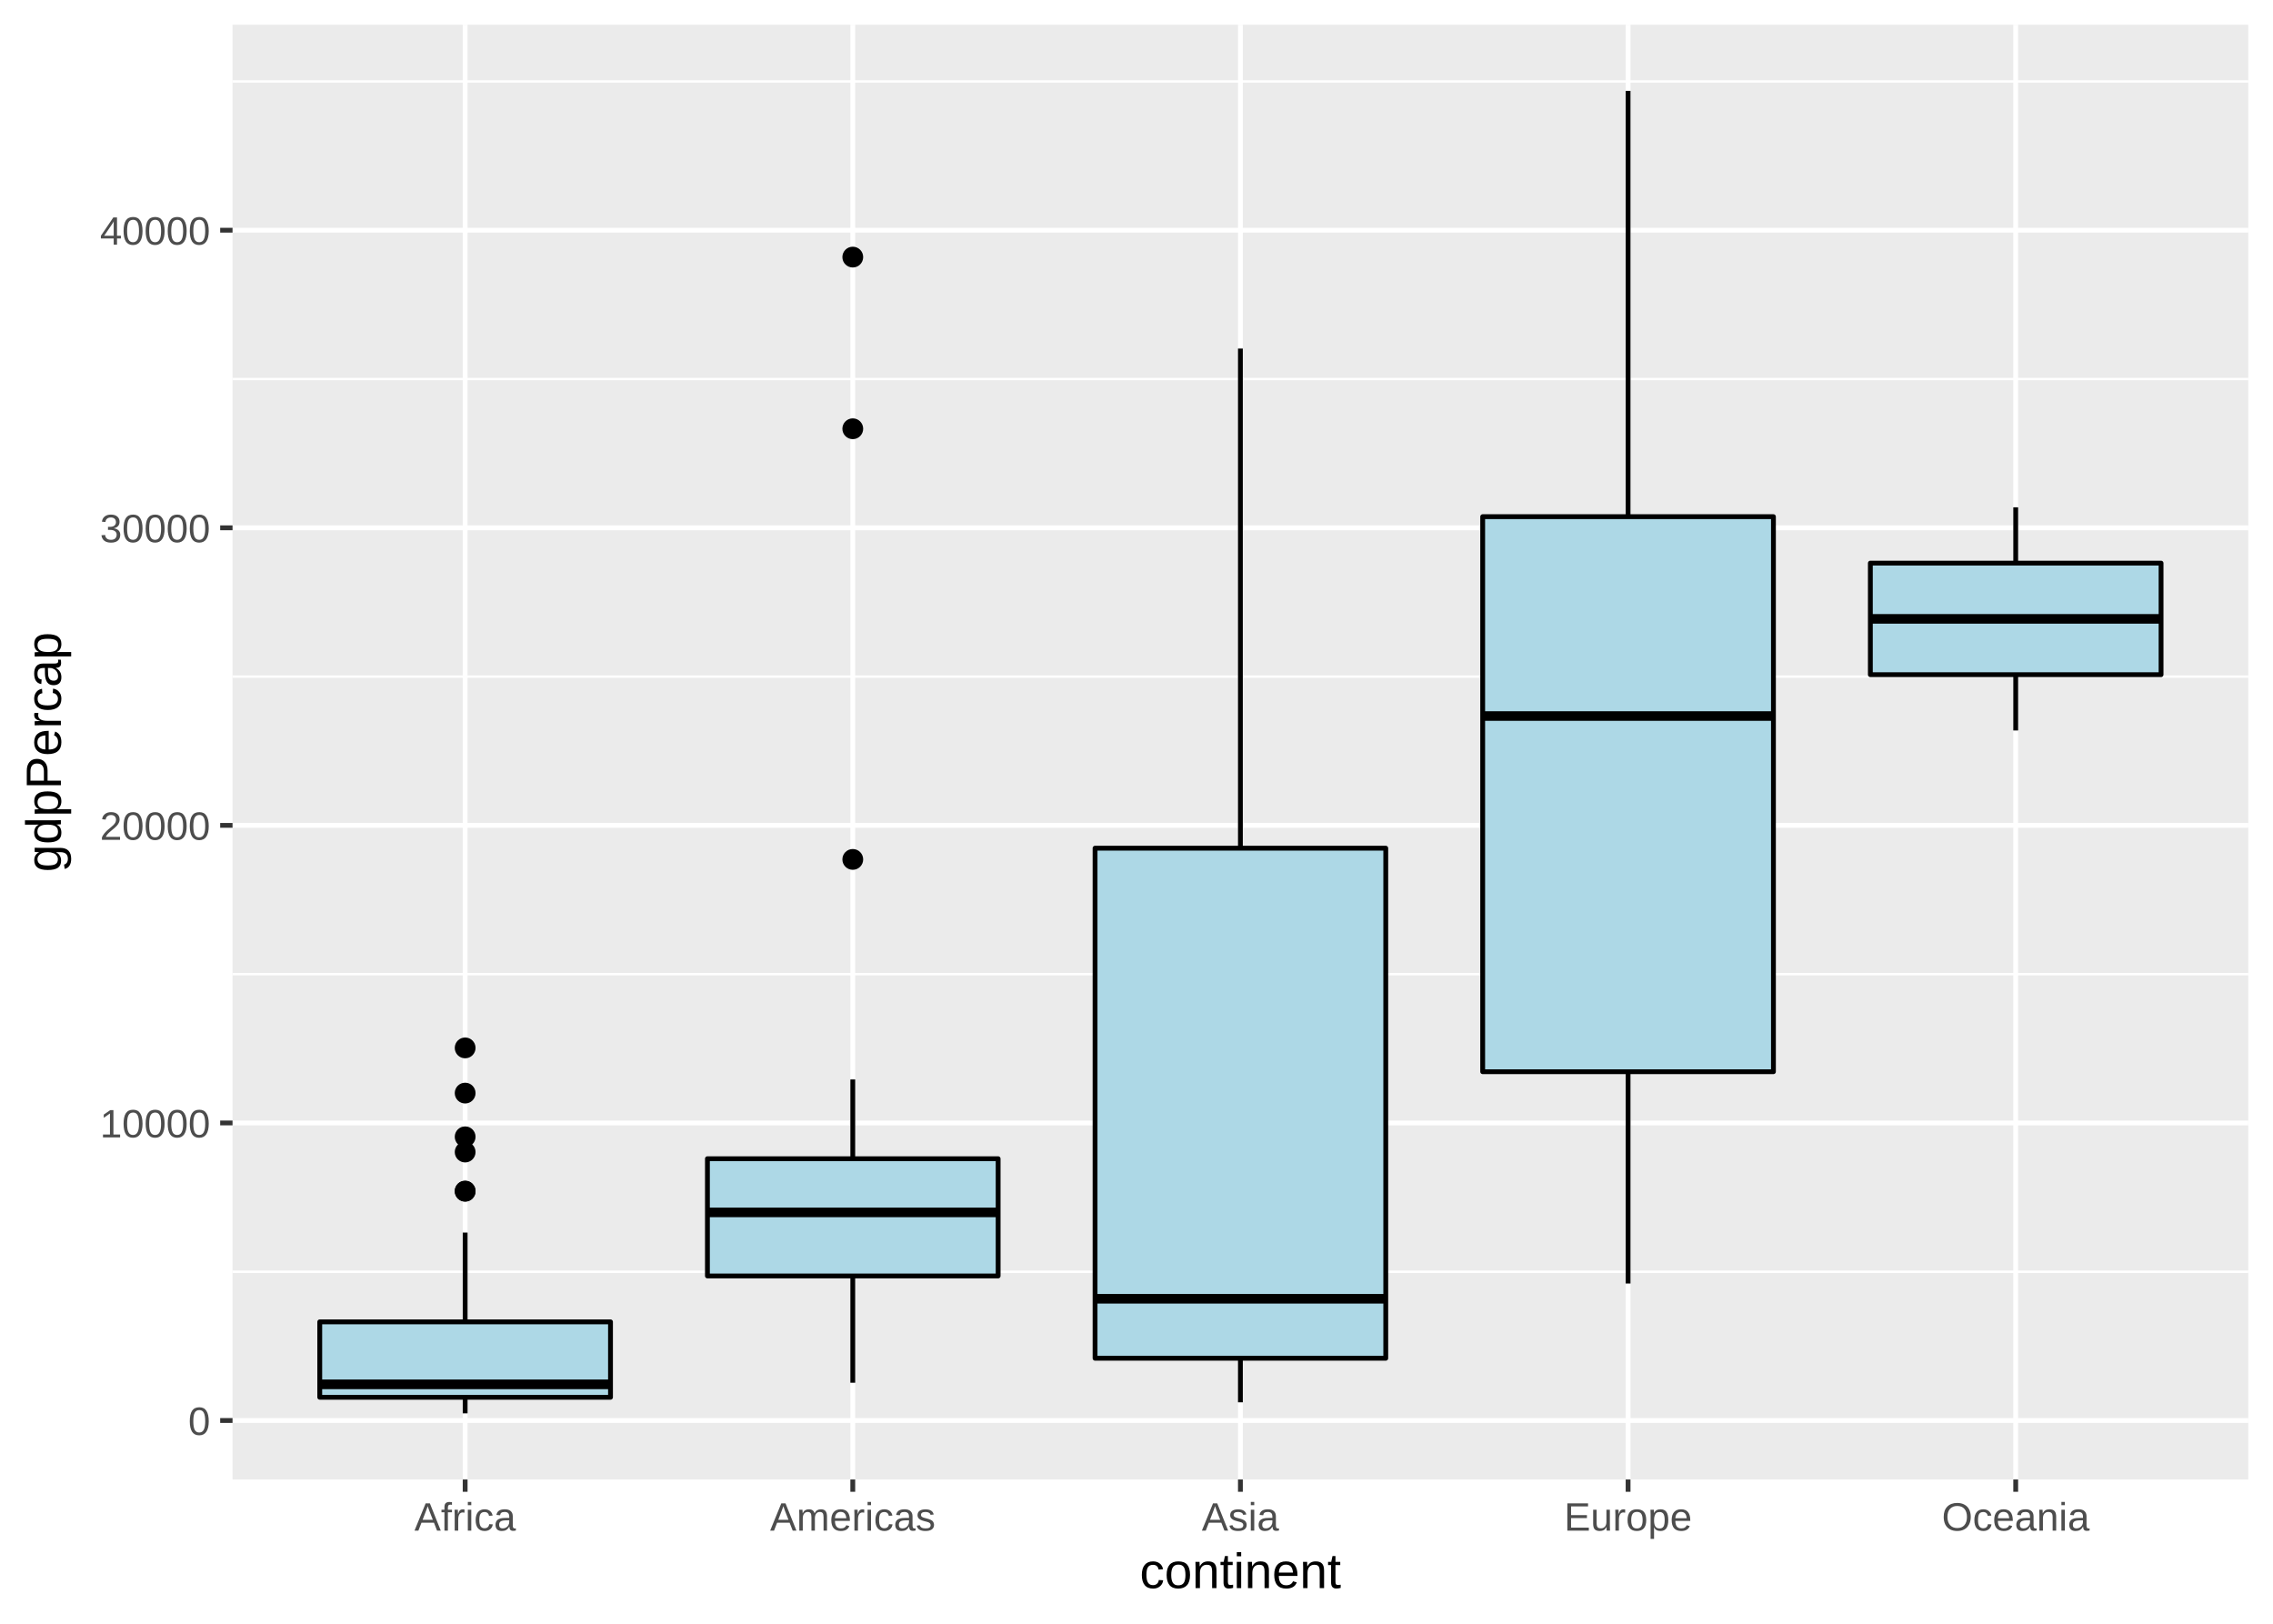
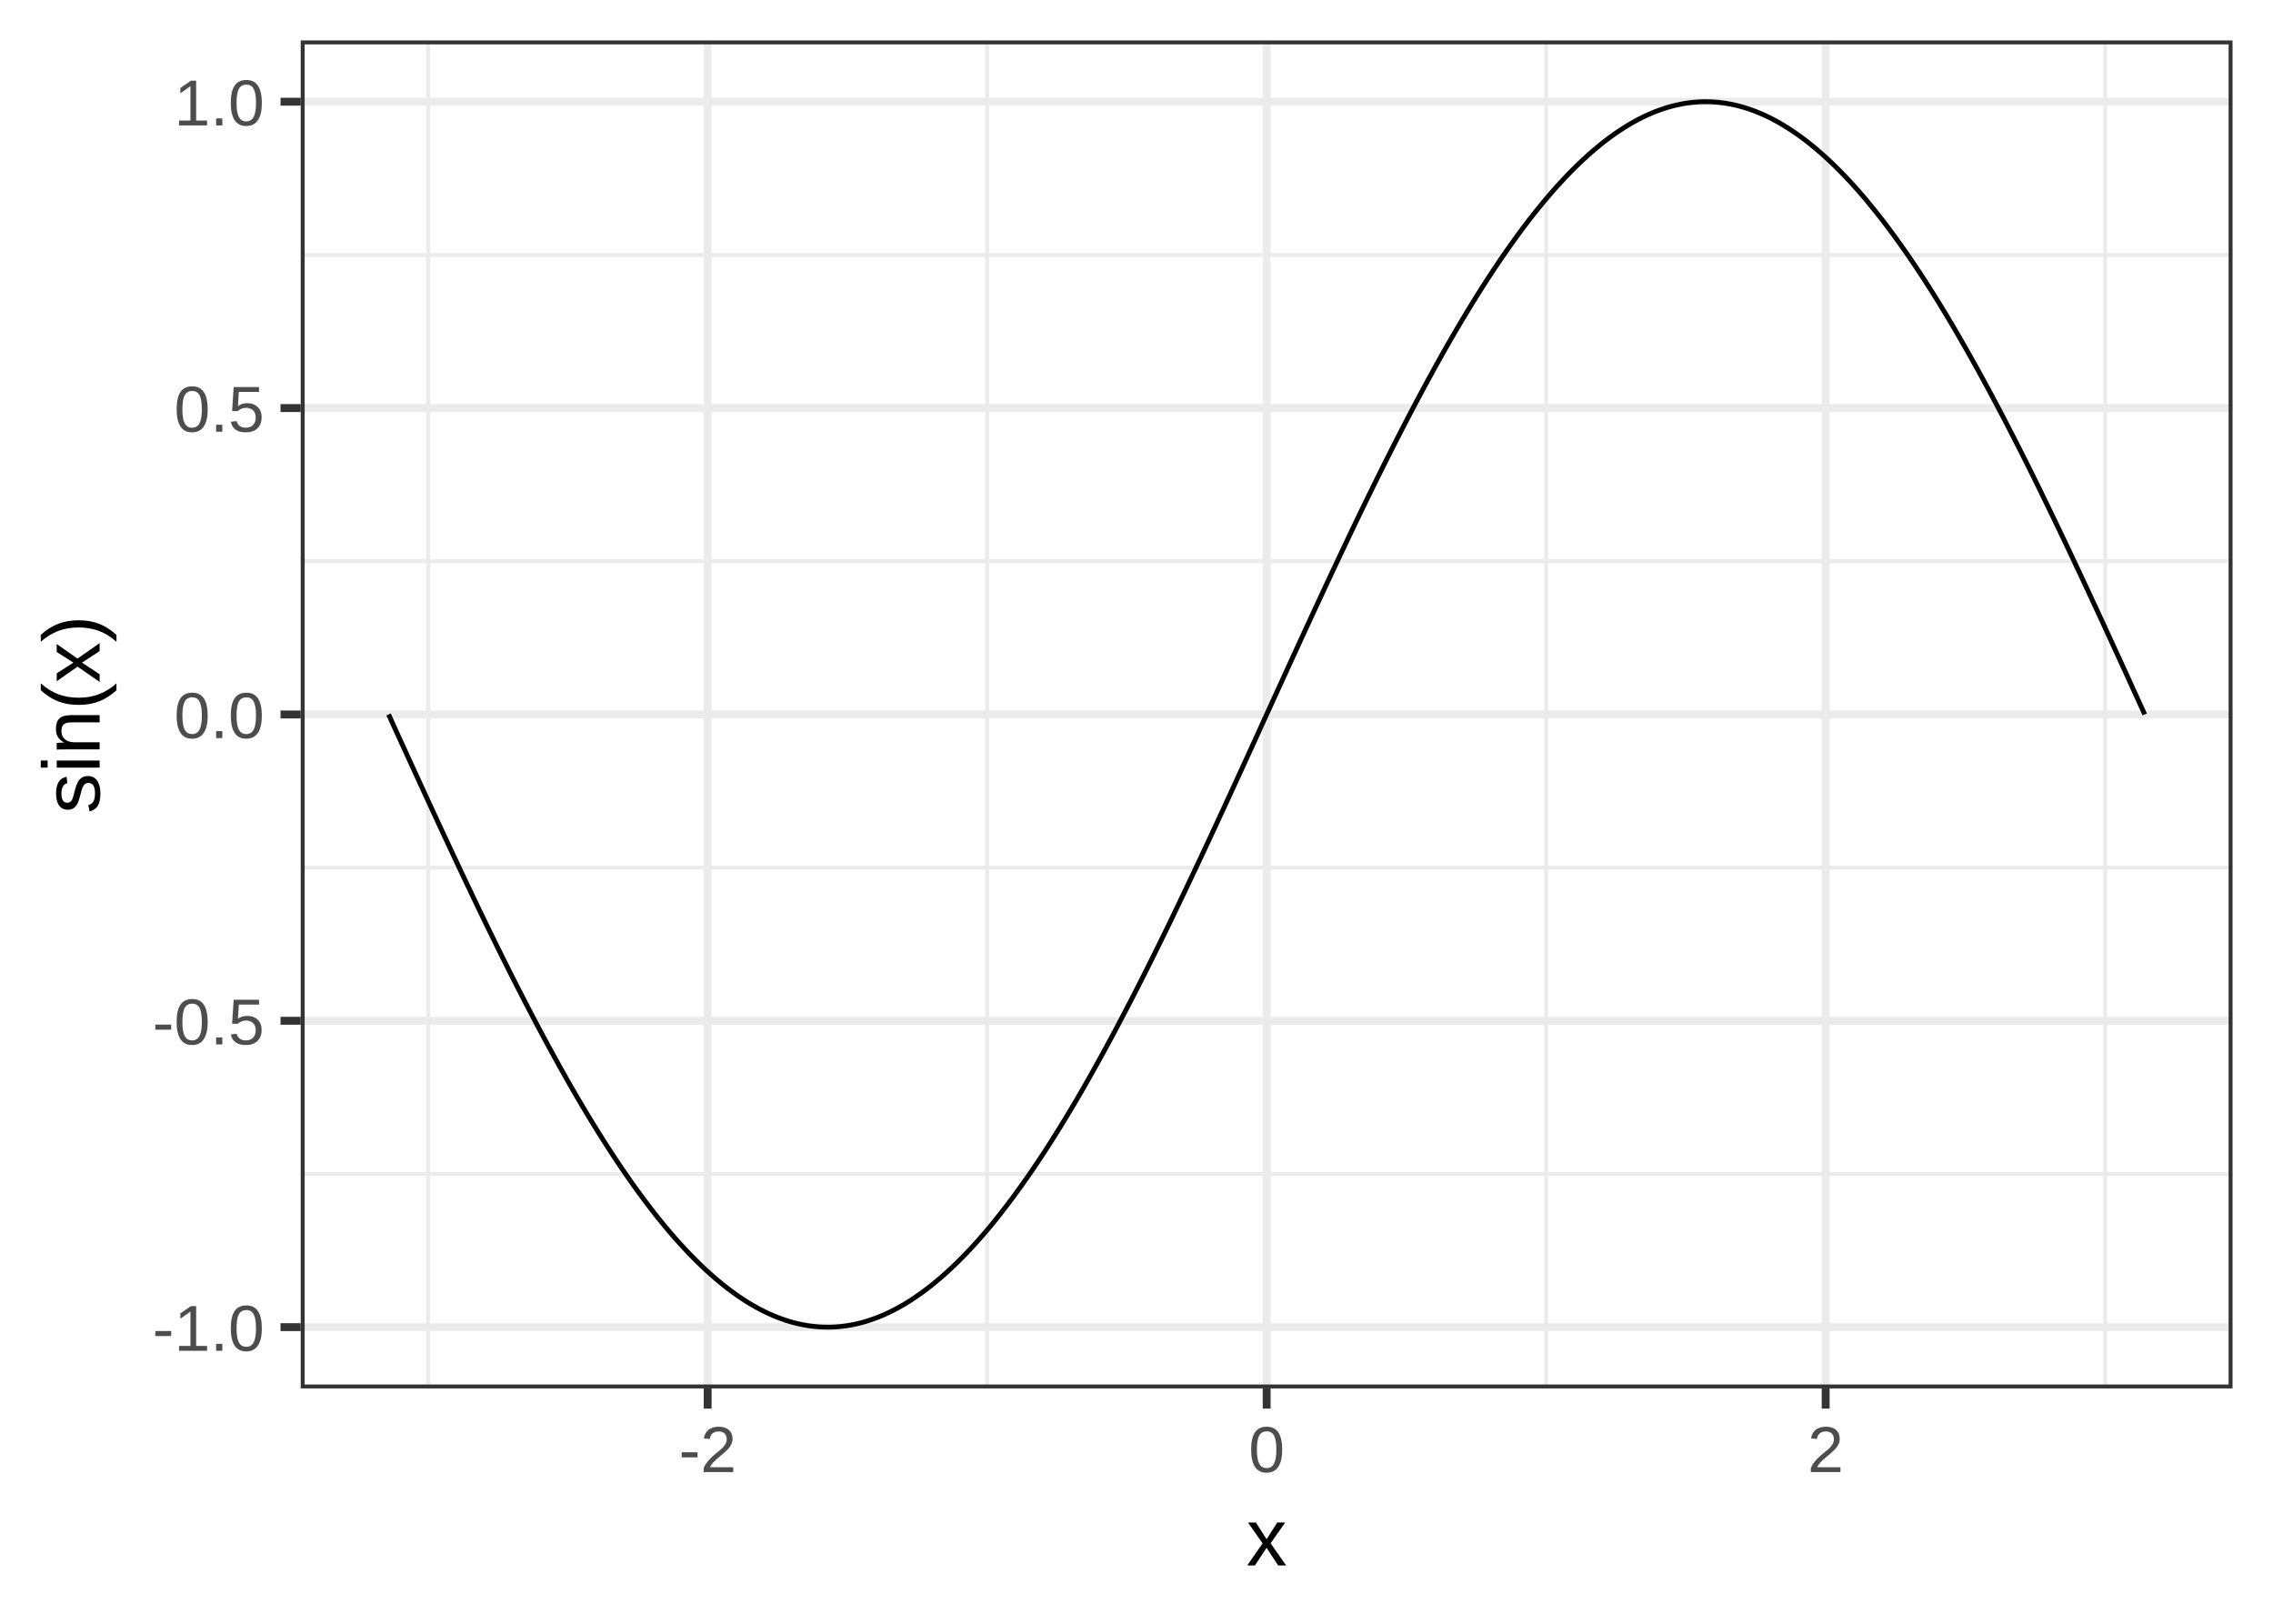
<svg xmlns="http://www.w3.org/2000/svg" class="svglite" width="504.00pt" height="360.00pt" viewBox="0 0 504.00 360.00">
  <defs>
    <style type="text/css">
    .svglite line, .svglite polyline, .svglite polygon, .svglite path, .svglite rect, .svglite circle {
      fill: none;
      stroke: #000000;
      stroke-linecap: round;
      stroke-linejoin: round;
      stroke-miterlimit: 10.00;
    }
  </style>
  </defs>
  <rect width="100%" height="100%" style="stroke: none; fill: #FFFFFF;" />
  <defs>
    <clipPath id="cpMC4wMHw1MDQuMDB8MC4wMHwzNjAuMDA=">
      <rect x="0.00" y="0.00" width="504.00" height="360.00" />
    </clipPath>
  </defs>
  <g clip-path="url(#cpMC4wMHw1MDQuMDB8MC4wMHwzNjAuMDA=)">
-     <rect x="0.00" y="0.00" width="504.00" height="360.00" style="stroke-width: 1.07; stroke: #FFFFFF; fill: #FFFFFF;" />
+     <rect x="0" y="0.00" width="504.00" height="360.00" style="stroke-width: 1.75; stroke: #FFFFFF; fill: #FFFFFF;" />
  </g>
  <defs>
-     <clipPath id="cpNTEuNTZ8NDk4LjUyfDUuNDh8MzI4LjAx">
-       <rect x="51.56" y="5.48" width="446.96" height="322.53" />
+     <clipPath id="cpNjYuNjh8NDk1LjAzfDguOTd8MzA3Ljgy">
+       <rect x="66.68" y="8.97" width="428.35" height="298.86" />
    </clipPath>
  </defs>
-   <g clip-path="url(#cpNTEuNTZ8NDk4LjUyfDUuNDh8MzI4LjAx)">
-     <rect x="51.56" y="5.48" width="446.96" height="322.53" style="stroke-width: 1.07; stroke: none; fill: #EBEBEB;" />
-     <polyline points="51.56,281.96 498.52,281.96 " style="stroke-width: 0.53; stroke: #FFFFFF; stroke-linecap: butt;" />
-     <polyline points="51.56,215.98 498.52,215.98 " style="stroke-width: 0.53; stroke: #FFFFFF; stroke-linecap: butt;" />
-     <polyline points="51.56,150.01 498.52,150.01 " style="stroke-width: 0.53; stroke: #FFFFFF; stroke-linecap: butt;" />
-     <polyline points="51.56,84.03 498.52,84.03 " style="stroke-width: 0.53; stroke: #FFFFFF; stroke-linecap: butt;" />
-     <polyline points="51.56,18.06 498.52,18.06 " style="stroke-width: 0.53; stroke: #FFFFFF; stroke-linecap: butt;" />
-     <polyline points="51.56,314.94 498.52,314.94 " style="stroke-width: 1.07; stroke: #FFFFFF; stroke-linecap: butt;" />
-     <polyline points="51.56,248.97 498.52,248.97 " style="stroke-width: 1.07; stroke: #FFFFFF; stroke-linecap: butt;" />
-     <polyline points="51.56,182.99 498.52,182.99 " style="stroke-width: 1.07; stroke: #FFFFFF; stroke-linecap: butt;" />
-     <polyline points="51.56,117.02 498.52,117.02 " style="stroke-width: 1.07; stroke: #FFFFFF; stroke-linecap: butt;" />
-     <polyline points="51.56,51.04 498.52,51.04 " style="stroke-width: 1.07; stroke: #FFFFFF; stroke-linecap: butt;" />
-     <polyline points="103.14,328.01 103.14,5.48 " style="stroke-width: 1.07; stroke: #FFFFFF; stroke-linecap: butt;" />
-     <polyline points="189.09,328.01 189.09,5.48 " style="stroke-width: 1.07; stroke: #FFFFFF; stroke-linecap: butt;" />
-     <polyline points="275.04,328.01 275.04,5.48 " style="stroke-width: 1.07; stroke: #FFFFFF; stroke-linecap: butt;" />
-     <polyline points="361.00,328.01 361.00,5.48 " style="stroke-width: 1.07; stroke: #FFFFFF; stroke-linecap: butt;" />
-     <polyline points="446.95,328.01 446.95,5.48 " style="stroke-width: 1.07; stroke: #FFFFFF; stroke-linecap: butt;" />
-     <circle cx="103.14" cy="242.35" r="1.95" style="stroke-width: 0.71; fill: #000000;" />
-     <circle cx="103.14" cy="264.12" r="1.95" style="stroke-width: 0.71; fill: #000000;" />
-     <circle cx="103.14" cy="232.33" r="1.95" style="stroke-width: 0.71; fill: #000000;" />
-     <circle cx="103.14" cy="252.04" r="1.95" style="stroke-width: 0.71; fill: #000000;" />
-     <circle cx="103.14" cy="255.42" r="1.95" style="stroke-width: 0.71; fill: #000000;" />
-     <circle cx="103.14" cy="264.07" r="1.95" style="stroke-width: 0.71; fill: #000000;" />
-     <line x1="103.14" y1="293.07" x2="103.14" y2="273.27" style="stroke-width: 1.07; stroke-linecap: butt;" />
-     <line x1="103.14" y1="309.79" x2="103.14" y2="313.35" style="stroke-width: 1.07; stroke-linecap: butt;" />
-     <polygon points="70.90,293.07 70.90,309.79 135.37,309.79 135.37,293.07 70.90,293.07 " style="stroke-width: 1.07; fill: #ADD8E6;" />
-     <line x1="70.90" y1="306.92" x2="135.37" y2="306.92" style="stroke-width: 2.13; stroke-linecap: butt;" />
-     <circle cx="189.09" cy="95.06" r="1.95" style="stroke-width: 0.71; fill: #000000;" />
-     <circle cx="189.09" cy="190.54" r="1.95" style="stroke-width: 0.71; fill: #000000;" />
-     <circle cx="189.09" cy="57.00" r="1.95" style="stroke-width: 0.71; fill: #000000;" />
-     <line x1="189.09" y1="256.90" x2="189.09" y2="239.33" style="stroke-width: 1.07; stroke-linecap: butt;" />
-     <line x1="189.09" y1="282.89" x2="189.09" y2="306.56" style="stroke-width: 1.07; stroke-linecap: butt;" />
-     <polygon points="156.86,256.90 156.86,282.89 221.32,282.89 221.32,256.90 156.86,256.90 " style="stroke-width: 1.07; fill: #ADD8E6;" />
-     <line x1="156.86" y1="268.80" x2="221.32" y2="268.80" style="stroke-width: 2.13; stroke-linecap: butt;" />
-     <line x1="275.04" y1="188.05" x2="275.04" y2="77.28" style="stroke-width: 1.07; stroke-linecap: butt;" />
-     <line x1="275.04" y1="301.14" x2="275.04" y2="310.91" style="stroke-width: 1.07; stroke-linecap: butt;" />
-     <polygon points="242.81,188.05 242.81,301.14 307.27,301.14 307.27,188.05 242.81,188.05 " style="stroke-width: 1.07; fill: #ADD8E6;" />
-     <line x1="242.81" y1="287.95" x2="307.27" y2="287.95" style="stroke-width: 2.13; stroke-linecap: butt;" />
-     <line x1="361.00" y1="114.55" x2="361.00" y2="20.14" style="stroke-width: 1.07; stroke-linecap: butt;" />
-     <line x1="361.00" y1="237.61" x2="361.00" y2="284.57" style="stroke-width: 1.07; stroke-linecap: butt;" />
-     <polygon points="328.76,114.55 328.76,237.61 393.23,237.61 393.23,114.55 328.76,114.55 " style="stroke-width: 1.07; fill: #ADD8E6;" />
-     <line x1="328.76" y1="158.75" x2="393.23" y2="158.75" style="stroke-width: 2.13; stroke-linecap: butt;" />
-     <line x1="446.95" y1="124.85" x2="446.95" y2="112.48" style="stroke-width: 1.07; stroke-linecap: butt;" />
-     <line x1="446.95" y1="149.58" x2="446.95" y2="161.95" style="stroke-width: 1.07; stroke-linecap: butt;" />
-     <polygon points="414.72,124.85 414.72,149.58 479.18,149.58 479.18,124.85 414.72,124.85 " style="stroke-width: 1.07; fill: #ADD8E6;" />
-     <line x1="414.72" y1="137.21" x2="479.18" y2="137.21" style="stroke-width: 2.13; stroke-linecap: butt;" />
+   <g clip-path="url(#cpNjYuNjh8NDk1LjAzfDguOTd8MzA3Ljgy)">
+     <rect x="66.68" y="8.97" width="428.35" height="298.86" style="stroke-width: 1.75; stroke: none; fill: #FFFFFF;" />
+     <polyline points="66.68,260.28 495.03,260.28 " style="stroke-width: 0.87; stroke: #EBEBEB; stroke-linecap: butt;" />
+     <polyline points="66.68,192.36 495.03,192.36 " style="stroke-width: 0.87; stroke: #EBEBEB; stroke-linecap: butt;" />
+     <polyline points="66.68,124.43 495.03,124.43 " style="stroke-width: 0.87; stroke: #EBEBEB; stroke-linecap: butt;" />
+     <polyline points="66.68,56.51 495.03,56.51 " style="stroke-width: 0.87; stroke: #EBEBEB; stroke-linecap: butt;" />
+     <polyline points="94.93,307.82 94.93,8.97 " style="stroke-width: 0.87; stroke: #EBEBEB; stroke-linecap: butt;" />
+     <polyline points="218.88,307.82 218.88,8.97 " style="stroke-width: 0.87; stroke: #EBEBEB; stroke-linecap: butt;" />
+     <polyline points="342.84,307.82 342.84,8.97 " style="stroke-width: 0.87; stroke: #EBEBEB; stroke-linecap: butt;" />
+     <polyline points="466.79,307.82 466.79,8.97 " style="stroke-width: 0.87; stroke: #EBEBEB; stroke-linecap: butt;" />
+     <polyline points="66.68,294.24 495.03,294.24 " style="stroke-width: 1.75; stroke: #EBEBEB; stroke-linecap: butt;" />
+     <polyline points="66.68,226.32 495.03,226.32 " style="stroke-width: 1.75; stroke: #EBEBEB; stroke-linecap: butt;" />
+     <polyline points="66.68,158.40 495.03,158.40 " style="stroke-width: 1.75; stroke: #EBEBEB; stroke-linecap: butt;" />
+     <polyline points="66.68,90.47 495.03,90.47 " style="stroke-width: 1.75; stroke: #EBEBEB; stroke-linecap: butt;" />
+     <polyline points="66.68,22.55 495.03,22.55 " style="stroke-width: 1.75; stroke: #EBEBEB; stroke-linecap: butt;" />
+     <polyline points="156.91,307.82 156.91,8.97 " style="stroke-width: 1.75; stroke: #EBEBEB; stroke-linecap: butt;" />
+     <polyline points="280.86,307.82 280.86,8.97 " style="stroke-width: 1.75; stroke: #EBEBEB; stroke-linecap: butt;" />
+     <polyline points="404.81,307.82 404.81,8.97 " style="stroke-width: 1.75; stroke: #EBEBEB; stroke-linecap: butt;" />
+     <polyline points="86.16,158.40 86.55,159.25 86.93,160.10 87.32,160.96 87.71,161.81 88.10,162.67 88.49,163.52 88.88,164.37 89.27,165.23 89.66,166.08 90.05,166.93 90.44,167.79 90.83,168.64 91.22,169.49 91.61,170.34 92.00,171.19 92.39,172.04 92.78,172.89 93.17,173.74 93.56,174.59 93.95,175.44 94.34,176.29 94.73,177.13 95.12,177.98 95.51,178.82 95.90,179.67 96.29,180.51 96.68,181.35 97.07,182.20 97.46,183.04 97.85,183.88 98.24,184.71 98.63,185.55 99.02,186.39 99.41,187.22 99.80,188.06 100.19,188.89 100.58,189.72 100.97,190.55 101.36,191.38 101.75,192.21 102.14,193.04 102.53,193.86 102.92,194.69 103.31,195.51 103.70,196.33 104.09,197.15 104.48,197.97 104.87,198.79 105.26,199.60 105.65,200.41 106.03,201.23 106.42,202.04 106.81,202.84 107.20,203.65 107.59,204.46 107.98,205.26 108.37,206.06 108.76,206.86 109.15,207.66 109.54,208.45 109.93,209.24 110.32,210.04 110.71,210.82 111.10,211.61 111.49,212.40 111.88,213.18 112.27,213.96 112.66,214.74 113.05,215.52 113.44,216.29 113.83,217.06 114.22,217.83 114.61,218.60 115.00,219.36 115.39,220.12 115.78,220.88 116.17,221.64 116.56,222.40 116.95,223.15 117.34,223.90 117.73,224.65 118.12,225.39 118.51,226.13 118.90,226.87 119.29,227.61 119.68,228.34 120.07,229.07 120.46,229.80 120.85,230.53 121.24,231.25 121.63,231.97 122.02,232.69 122.41,233.40 122.80,234.11 123.19,234.82 123.58,235.52 123.97,236.23 124.36,236.92 124.75,237.62 125.14,238.31 125.52,239.00 125.91,239.69 126.30,240.37 126.69,241.05 127.08,241.73 127.47,242.40 127.86,243.07 128.25,243.74 128.64,244.40 129.03,245.06 129.42,245.71 129.81,246.37 130.20,247.02 130.59,247.66 130.98,248.31 131.37,248.94 131.76,249.58 132.15,250.21 132.54,250.84 132.93,251.46 133.32,252.08 133.71,252.70 134.10,253.31 134.49,253.92 134.88,254.53 135.27,255.13 135.66,255.73 136.05,256.32 136.44,256.91 136.83,257.50 137.22,258.08 137.61,258.66 138.00,259.23 138.39,259.80 138.78,260.37 139.17,260.93 139.56,261.49 139.95,262.05 140.34,262.60 140.73,263.14 141.12,263.68 141.51,264.22 141.90,264.76 142.29,265.28 142.68,265.81 143.07,266.33 143.46,266.85 143.85,267.36 144.24,267.87 144.62,268.37 145.01,268.87 145.40,269.37 145.79,269.86 146.18,270.34 146.57,270.82 146.96,271.30 147.35,271.77 147.74,272.24 148.13,272.71 148.52,273.17 148.91,273.62 149.30,274.07 149.69,274.52 150.08,274.96 150.47,275.39 150.86,275.83 151.25,276.25 151.64,276.68 152.03,277.09 152.42,277.51 152.81,277.92 153.20,278.32 153.59,278.72 153.98,279.11 154.37,279.50 154.76,279.89 155.15,280.27 155.54,280.64 155.93,281.01 156.32,281.38 156.71,281.74 157.10,282.09 157.49,282.44 157.88,282.79 158.27,283.13 158.66,283.47 159.05,283.80 159.44,284.12 159.83,284.44 160.22,284.76 160.61,285.07 161.00,285.38 161.39,285.68 161.78,285.97 162.17,286.27 162.56,286.55 162.95,286.83 163.34,287.11 163.73,287.38 164.11,287.64 164.50,287.90 164.89,288.16 165.28,288.41 165.67,288.66 166.06,288.90 166.45,289.13 166.84,289.36 167.23,289.58 167.62,289.80 168.01,290.02 168.40,290.23 168.79,290.43 169.18,290.63 169.57,290.82 169.96,291.01 170.35,291.19 170.74,291.37 171.13,291.54 171.52,291.71 171.91,291.87 172.30,292.03 172.69,292.18 173.08,292.32 173.47,292.46 173.86,292.60 174.25,292.73 174.64,292.85 175.03,292.97 175.42,293.09 175.81,293.19 176.20,293.30 176.59,293.39 176.98,293.49 177.37,293.57 177.76,293.66 178.15,293.73 178.54,293.80 178.93,293.87 179.32,293.93 179.71,293.99 180.10,294.03 180.49,294.08 180.88,294.12 181.27,294.15 181.66,294.18 182.05,294.20 182.44,294.22 182.83,294.23 183.21,294.24 183.60,294.24 183.99,294.24 184.38,294.23 184.77,294.21 185.16,294.19 185.55,294.17 185.94,294.14 186.33,294.10 186.72,294.06 187.11,294.01 187.50,293.96 187.89,293.90 188.28,293.84 188.67,293.77 189.06,293.70 189.45,293.62 189.84,293.53 190.23,293.44 190.62,293.35 191.01,293.25 191.40,293.14 191.79,293.03 192.18,292.91 192.57,292.79 192.96,292.66 193.35,292.53 193.74,292.39 194.13,292.25 194.52,292.10 194.91,291.95 195.30,291.79 195.69,291.62 196.08,291.46 196.47,291.28 196.86,291.10 197.25,290.92 197.64,290.72 198.03,290.53 198.42,290.33 198.81,290.12 199.20,289.91 199.59,289.69 199.98,289.47 200.37,289.25 200.76,289.01 201.15,288.78 201.54,288.53 201.93,288.29 202.32,288.03 202.70,287.78 203.09,287.51 203.48,287.24 203.87,286.97 204.26,286.69 204.65,286.41 205.04,286.12 205.43,285.83 205.82,285.53 206.21,285.23 206.60,284.92 206.99,284.60 207.38,284.28 207.77,283.96 208.16,283.63 208.55,283.30 208.94,282.96 209.33,282.62 209.72,282.27 210.11,281.92 210.50,281.56 210.89,281.19 211.28,280.83 211.67,280.45 212.06,280.08 212.45,279.69 212.84,279.31 213.23,278.92 213.62,278.52 214.01,278.12 214.40,277.71 214.79,277.30 215.18,276.89 215.57,276.47 215.96,276.04 216.35,275.61 216.74,275.18 217.13,274.74 217.52,274.29 217.91,273.85 218.30,273.39 218.69,272.94 219.08,272.48 219.47,272.01 219.86,271.54 220.25,271.06 220.64,270.58 221.03,270.10 221.42,269.61 221.80,269.12 222.19,268.62 222.58,268.12 222.97,267.61 223.36,267.10 223.75,266.59 224.14,266.07 224.53,265.55 224.92,265.02 225.31,264.49 225.70,263.95 226.09,263.41 226.48,262.87 226.87,262.32 227.26,261.77 227.65,261.21 228.04,260.65 228.43,260.09 228.82,259.52 229.21,258.95 229.60,258.37 229.99,257.79 230.38,257.21 230.77,256.62 231.16,256.03 231.55,255.43 231.94,254.83 232.33,254.23 232.72,253.62 233.11,253.01 233.50,252.39 233.89,251.77 234.28,251.15 234.67,250.52 235.06,249.90 235.45,249.26 235.84,248.62 236.23,247.98 236.62,247.34 237.01,246.69 237.40,246.04 237.79,245.39 238.18,244.73 238.57,244.07 238.96,243.40 239.35,242.74 239.74,242.06 240.13,241.39 240.52,240.71 240.90,240.03 241.29,239.35 241.68,238.66 242.07,237.97 242.46,237.27 242.85,236.58 243.24,235.87 243.63,235.17 244.02,234.47 244.41,233.76 244.80,233.04 245.19,232.33 245.58,231.61 245.97,230.89 246.36,230.16 246.75,229.44 247.14,228.71 247.53,227.98 247.92,227.24 248.31,226.50 248.70,225.76 249.09,225.02 249.48,224.27 249.87,223.52 250.26,222.77 250.65,222.02 251.04,221.26 251.43,220.51 251.82,219.74 252.21,218.98 252.60,218.21 252.99,217.45 253.38,216.68 253.77,215.90 254.16,215.13 254.55,214.35 254.94,213.57 255.33,212.79 255.72,212.00 256.11,211.22 256.50,210.43 256.89,209.64 257.28,208.85 257.67,208.05 258.06,207.26 258.45,206.46 258.84,205.66 259.23,204.86 259.62,204.05 260.01,203.25 260.39,202.44 260.78,201.63 261.17,200.82 261.56,200.01 261.95,199.19 262.34,198.38 262.73,197.56 263.12,196.74 263.51,195.92 263.90,195.10 264.29,194.28 264.68,193.45 265.07,192.63 265.46,191.80 265.85,190.97 266.24,190.14 266.63,189.31 267.02,188.48 267.41,187.64 267.80,186.81 268.19,185.97 268.58,185.13 268.97,184.29 269.36,183.46 269.75,182.62 270.14,181.77 270.53,180.93 270.92,180.09 271.31,179.25 271.70,178.40 272.09,177.56 272.48,176.71 272.87,175.86 273.26,175.01 273.65,174.17 274.04,173.32 274.43,172.47 274.82,171.62 275.21,170.77 275.60,169.92 275.99,169.06 276.38,168.21 276.77,167.36 277.16,166.51 277.55,165.65 277.94,164.80 278.33,163.95 278.72,163.09 279.11,162.24 279.49,161.39 279.88,160.53 280.27,159.68 280.66,158.82 281.05,157.97 281.44,157.11 281.83,156.26 282.22,155.41 282.61,154.55 283.00,153.70 283.39,152.84 283.78,151.99 284.17,151.14 284.56,150.28 284.95,149.43 285.34,148.58 285.73,147.73 286.12,146.88 286.51,146.02 286.90,145.17 287.29,144.32 287.68,143.47 288.07,142.62 288.46,141.78 288.85,140.93 289.24,140.08 289.63,139.24 290.02,138.39 290.41,137.55 290.80,136.70 291.19,135.86 291.58,135.02 291.97,134.18 292.36,133.34 292.75,132.50 293.14,131.66 293.53,130.82 293.92,129.98 294.31,129.15 294.70,128.32 295.09,127.48 295.48,126.65 295.87,125.82 296.26,124.99 296.65,124.17 297.04,123.34 297.43,122.51 297.82,121.69 298.21,120.87 298.60,120.05 298.98,119.23 299.37,118.41 299.76,117.60 300.15,116.78 300.54,115.97 300.93,115.16 301.32,114.35 301.71,113.54 302.10,112.74 302.49,111.93 302.88,111.13 303.27,110.33 303.66,109.53 304.05,108.74 304.44,107.94 304.83,107.15 305.22,106.36 305.61,105.57 306.00,104.79 306.39,104.00 306.78,103.22 307.17,102.44 307.56,101.66 307.95,100.89 308.34,100.12 308.73,99.34 309.12,98.58 309.51,97.81 309.90,97.05 310.29,96.29 310.68,95.53 311.07,94.77 311.46,94.02 311.85,93.27 312.24,92.52 312.63,91.77 313.02,91.03 313.41,90.29 313.80,89.55 314.19,88.82 314.58,88.08 314.97,87.35 315.36,86.63 315.75,85.90 316.14,85.18 316.53,84.46 316.92,83.75 317.31,83.04 317.70,82.33 318.08,81.62 318.47,80.92 318.86,80.22 319.25,79.52 319.64,78.82 320.03,78.13 320.42,77.45 320.81,76.76 321.20,76.08 321.59,75.40 321.98,74.73 322.37,74.06 322.76,73.39 323.15,72.72 323.54,72.06 323.93,71.40 324.32,70.75 324.71,70.10 325.10,69.45 325.49,68.81 325.88,68.17 326.27,67.53 326.66,66.90 327.05,66.27 327.44,65.64 327.83,65.02 328.22,64.40 328.61,63.78 329.00,63.17 329.39,62.57 329.78,61.96 330.17,61.36 330.56,60.77 330.95,60.17 331.34,59.59 331.73,59.00 332.12,58.42 332.51,57.84 332.90,57.27 333.29,56.70 333.68,56.14 334.07,55.58 334.46,55.02 334.85,54.47 335.24,53.92 335.63,53.38 336.02,52.84 336.41,52.30 336.80,51.77 337.19,51.24 337.57,50.72 337.96,50.20 338.35,49.69 338.74,49.18 339.13,48.67 339.52,48.17 339.91,47.67 340.30,47.18 340.69,46.69 341.08,46.21 341.47,45.73 341.86,45.25 342.25,44.78 342.64,44.32 343.03,43.85 343.42,43.40 343.81,42.94 344.20,42.50 344.59,42.05 344.98,41.61 345.37,41.18 345.76,40.75 346.15,40.33 346.54,39.91 346.93,39.49 347.32,39.08 347.71,38.67 348.10,38.27 348.49,37.88 348.88,37.48 349.27,37.10 349.66,36.71 350.05,36.34 350.44,35.96 350.83,35.60 351.22,35.23 351.61,34.88 352.00,34.52 352.39,34.17 352.78,33.83 353.17,33.49 353.56,33.16 353.95,32.83 354.34,32.51 354.73,32.19 355.12,31.87 355.51,31.57 355.90,31.26 356.29,30.96 356.67,30.67 357.06,30.38 357.45,30.10 357.84,29.82 358.23,29.55 358.62,29.28 359.01,29.02 359.40,28.76 359.79,28.51 360.18,28.26 360.57,28.02 360.96,27.78 361.35,27.55 361.74,27.32 362.13,27.10 362.52,26.88 362.91,26.67 363.30,26.46 363.69,26.26 364.08,26.07 364.47,25.88 364.86,25.69 365.25,25.51 365.64,25.34 366.03,25.17 366.42,25.00 366.81,24.84 367.20,24.69 367.59,24.54 367.98,24.40 368.37,24.26 368.76,24.13 369.15,24.00 369.54,23.88 369.93,23.76 370.32,23.65 370.71,23.55 371.10,23.44 371.49,23.35 371.88,23.26 372.27,23.18 372.66,23.10 373.05,23.02 373.44,22.95 373.83,22.89 374.22,22.83 374.61,22.78 375.00,22.73 375.39,22.69 375.78,22.66 376.16,22.62 376.55,22.60 376.94,22.58 377.33,22.56 377.72,22.55 378.11,22.55 378.50,22.55 378.89,22.56 379.28,22.57 379.67,22.59 380.06,22.61 380.45,22.64 380.84,22.67 381.23,22.71 381.62,22.76 382.01,22.81 382.40,22.86 382.79,22.92 383.18,22.99 383.57,23.06 383.96,23.13 384.35,23.22 384.74,23.30 385.13,23.40 385.52,23.49 385.91,23.60 386.30,23.71 386.69,23.82 387.08,23.94 387.47,24.06 387.86,24.19 388.25,24.33 388.64,24.47 389.03,24.61 389.42,24.77 389.81,24.92 390.20,25.08 390.59,25.25 390.98,25.42 391.37,25.60 391.76,25.78 392.15,25.97 392.54,26.16 392.93,26.36 393.32,26.57 393.71,26.77 394.10,26.99 394.49,27.21 394.88,27.43 395.26,27.66 395.65,27.90 396.04,28.14 396.43,28.38 396.82,28.63 397.21,28.89 397.60,29.15 397.99,29.41 398.38,29.68 398.77,29.96 399.16,30.24 399.55,30.53 399.94,30.82 400.33,31.11 400.72,31.41 401.11,31.72 401.50,32.03 401.89,32.35 402.28,32.67 402.67,32.99 403.06,33.32 403.45,33.66 403.84,34.00 404.23,34.35 404.62,34.70 405.01,35.05 405.40,35.41 405.79,35.78 406.18,36.15 406.57,36.52 406.96,36.90 407.35,37.29 407.74,37.68 408.13,38.07 408.52,38.47 408.91,38.88 409.30,39.28 409.69,39.70 410.08,40.11 410.47,40.54 410.86,40.96 411.25,41.40 411.64,41.83 412.03,42.27 412.42,42.72 412.81,43.17 413.20,43.62 413.59,44.08 413.98,44.55 414.36,45.02 414.75,45.49 415.14,45.97 415.53,46.45 415.92,46.93 416.31,47.43 416.70,47.92 417.09,48.42 417.48,48.92 417.87,49.43 418.26,49.94 418.65,50.46 419.04,50.98 419.43,51.51 419.82,52.04 420.21,52.57 420.60,53.11 420.99,53.65 421.38,54.20 421.77,54.75 422.16,55.30 422.55,55.86 422.94,56.42 423.33,56.99 423.72,57.56 424.11,58.13 424.50,58.71 424.89,59.29 425.28,59.88 425.67,60.47 426.06,61.06 426.45,61.66 426.84,62.26 427.23,62.87 427.62,63.48 428.01,64.09 428.40,64.71 428.79,65.33 429.18,65.95 429.57,66.58 429.96,67.21 430.35,67.85 430.74,68.49 431.13,69.13 431.52,69.77 431.91,70.42 432.30,71.08 432.69,71.73 433.08,72.39 433.47,73.06 433.85,73.72 434.24,74.39 434.63,75.06 435.02,75.74 435.41,76.42 435.80,77.10 436.19,77.79 436.58,78.48 436.97,79.17 437.36,79.87 437.75,80.57 438.14,81.27 438.53,81.97 438.92,82.68 439.31,83.39 439.70,84.10 440.09,84.82 440.48,85.54 440.87,86.26 441.26,86.99 441.65,87.72 442.04,88.45 442.43,89.18 442.82,89.92 443.21,90.66 443.60,91.40 443.99,92.14 444.38,92.89 444.77,93.64 445.16,94.39 445.55,95.15 445.94,95.91 446.33,96.67 446.72,97.43 447.11,98.19 447.50,98.96 447.89,99.73 448.28,100.50 448.67,101.28 449.06,102.05 449.45,102.83 449.84,103.61 450.23,104.39 450.62,105.18 451.01,105.97 451.40,106.76 451.79,107.55 452.18,108.34 452.57,109.14 452.95,109.93 453.34,110.73 453.73,111.53 454.12,112.34 454.51,113.14 454.90,113.95 455.29,114.75 455.68,115.56 456.07,116.38 456.46,117.19 456.85,118.00 457.24,118.82 457.63,119.64 458.02,120.46 458.41,121.28 458.80,122.10 459.19,122.93 459.58,123.75 459.97,124.58 460.36,125.41 460.75,126.24 461.14,127.07 461.53,127.90 461.92,128.73 462.31,129.57 462.70,130.40 463.09,131.24 463.48,132.08 463.87,132.92 464.26,133.76 464.65,134.60 465.04,135.44 465.43,136.28 465.82,137.12 466.21,137.97 466.60,138.81 466.99,139.66 467.38,140.51 467.77,141.35 468.16,142.20 468.55,143.05 468.94,143.90 469.33,144.75 469.72,145.60 470.11,146.45 470.50,147.30 470.89,148.15 471.28,149.00 471.67,149.86 472.06,150.71 472.44,151.56 472.83,152.42 473.22,153.27 473.61,154.12 474.00,154.98 474.39,155.83 474.78,156.69 475.17,157.54 475.56,158.40 " style="stroke-width: 1.07; stroke-linecap: butt;" />
+     <rect x="66.68" y="8.97" width="428.35" height="298.86" style="stroke-width: 1.75; stroke: #333333;" />
  </g>
  <g clip-path="url(#cpMC4wMHw1MDQuMDB8MC4wMHwzNjAuMDA=)">
-     <text x="46.63" y="318.15" text-anchor="end" style="font-size: 8.80px; fill: #4D4D4D; font-family: Arial;" textLength="5.59px" lengthAdjust="spacingAndGlyphs">0</text>
-     <text x="46.63" y="252.18" text-anchor="end" style="font-size: 8.80px; fill: #4D4D4D; font-family: Arial;" textLength="27.97px" lengthAdjust="spacingAndGlyphs">10000</text>
-     <text x="46.63" y="186.20" text-anchor="end" style="font-size: 8.80px; fill: #4D4D4D; font-family: Arial;" textLength="27.97px" lengthAdjust="spacingAndGlyphs">20000</text>
-     <text x="46.63" y="120.23" text-anchor="end" style="font-size: 8.80px; fill: #4D4D4D; font-family: Arial;" textLength="27.97px" lengthAdjust="spacingAndGlyphs">30000</text>
-     <text x="46.63" y="54.25" text-anchor="end" style="font-size: 8.80px; fill: #4D4D4D; font-family: Arial;" textLength="27.97px" lengthAdjust="spacingAndGlyphs">40000</text>
-     <polyline points="48.82,314.94 51.56,314.94 " style="stroke-width: 1.07; stroke: #333333; stroke-linecap: butt;" />
-     <polyline points="48.82,248.97 51.56,248.97 " style="stroke-width: 1.07; stroke: #333333; stroke-linecap: butt;" />
-     <polyline points="48.82,182.99 51.56,182.99 " style="stroke-width: 1.07; stroke: #333333; stroke-linecap: butt;" />
-     <polyline points="48.82,117.02 51.56,117.02 " style="stroke-width: 1.07; stroke: #333333; stroke-linecap: butt;" />
-     <polyline points="48.82,51.04 51.56,51.04 " style="stroke-width: 1.07; stroke: #333333; stroke-linecap: butt;" />
-     <polyline points="103.14,330.75 103.14,328.01 " style="stroke-width: 1.07; stroke: #333333; stroke-linecap: butt;" />
-     <polyline points="189.09,330.75 189.09,328.01 " style="stroke-width: 1.07; stroke: #333333; stroke-linecap: butt;" />
-     <polyline points="275.04,330.75 275.04,328.01 " style="stroke-width: 1.07; stroke: #333333; stroke-linecap: butt;" />
-     <polyline points="361.00,330.75 361.00,328.01 " style="stroke-width: 1.07; stroke: #333333; stroke-linecap: butt;" />
-     <polyline points="446.95,330.75 446.95,328.01 " style="stroke-width: 1.07; stroke: #333333; stroke-linecap: butt;" />
-     <text x="103.14" y="339.36" text-anchor="middle" style="font-size: 8.80px; fill: #4D4D4D; font-family: Arial;" textLength="25.09px" lengthAdjust="spacingAndGlyphs">Africa</text>
-     <text x="189.09" y="339.36" text-anchor="middle" style="font-size: 8.80px; fill: #4D4D4D; font-family: Arial;" textLength="40.88px" lengthAdjust="spacingAndGlyphs">Americas</text>
-     <text x="275.04" y="339.36" text-anchor="middle" style="font-size: 8.80px; fill: #4D4D4D; font-family: Arial;" textLength="18.45px" lengthAdjust="spacingAndGlyphs">Asia</text>
-     <text x="361.00" y="339.36" text-anchor="middle" style="font-size: 8.80px; fill: #4D4D4D; font-family: Arial;" textLength="30.94px" lengthAdjust="spacingAndGlyphs">Europe</text>
-     <text x="446.95" y="339.36" text-anchor="middle" style="font-size: 8.80px; fill: #4D4D4D; font-family: Arial;" textLength="35.99px" lengthAdjust="spacingAndGlyphs">Oceania</text>
-     <text x="275.04" y="352.10" text-anchor="middle" style="font-size: 11.00px; font-family: Arial;" textLength="52.14px" lengthAdjust="spacingAndGlyphs">continent</text>
-     <text transform="translate(13.50,166.75) rotate(-90)" text-anchor="middle" style="font-size: 11.00px; font-family: Arial;" textLength="58.01px" lengthAdjust="spacingAndGlyphs">gdpPercap</text>
+     <text x="58.62" y="299.49" text-anchor="end" style="font-size: 14.40px; fill: #4D4D4D; font-family: Arial;" textLength="28.08px" lengthAdjust="spacingAndGlyphs">-1.0</text>
+     <text x="58.62" y="231.56" text-anchor="end" style="font-size: 14.40px; fill: #4D4D4D; font-family: Arial;" textLength="28.08px" lengthAdjust="spacingAndGlyphs">-0.5</text>
+     <text x="58.62" y="163.64" text-anchor="end" style="font-size: 14.40px; fill: #4D4D4D; font-family: Arial;" textLength="22.89px" lengthAdjust="spacingAndGlyphs">0.0</text>
+     <text x="58.62" y="95.72" text-anchor="end" style="font-size: 14.40px; fill: #4D4D4D; font-family: Arial;" textLength="22.89px" lengthAdjust="spacingAndGlyphs">0.5</text>
+     <text x="58.62" y="27.80" text-anchor="end" style="font-size: 14.40px; fill: #4D4D4D; font-family: Arial;" textLength="22.89px" lengthAdjust="spacingAndGlyphs">1.0</text>
+     <polyline points="62.20,294.24 66.68,294.24 " style="stroke-width: 1.75; stroke: #333333; stroke-linecap: butt;" />
+     <polyline points="62.20,226.32 66.68,226.32 " style="stroke-width: 1.75; stroke: #333333; stroke-linecap: butt;" />
+     <polyline points="62.20,158.40 66.68,158.40 " style="stroke-width: 1.75; stroke: #333333; stroke-linecap: butt;" />
+     <polyline points="62.20,90.47 66.68,90.47 " style="stroke-width: 1.75; stroke: #333333; stroke-linecap: butt;" />
+     <polyline points="62.20,22.55 66.68,22.55 " style="stroke-width: 1.75; stroke: #333333; stroke-linecap: butt;" />
+     <polyline points="156.91,312.31 156.91,307.82 " style="stroke-width: 1.75; stroke: #333333; stroke-linecap: butt;" />
+     <polyline points="280.86,312.31 280.86,307.82 " style="stroke-width: 1.75; stroke: #333333; stroke-linecap: butt;" />
+     <polyline points="404.81,312.31 404.81,307.82 " style="stroke-width: 1.75; stroke: #333333; stroke-linecap: butt;" />
+     <text x="156.91" y="326.38" text-anchor="middle" style="font-size: 14.40px; fill: #4D4D4D; font-family: Arial;" textLength="14.35px" lengthAdjust="spacingAndGlyphs">-2</text>
+     <text x="280.86" y="326.38" text-anchor="middle" style="font-size: 14.40px; fill: #4D4D4D; font-family: Arial;" textLength="9.16px" lengthAdjust="spacingAndGlyphs">0</text>
+     <text x="404.81" y="326.38" text-anchor="middle" style="font-size: 14.40px; fill: #4D4D4D; font-family: Arial;" textLength="9.16px" lengthAdjust="spacingAndGlyphs">2</text>
+     <text x="280.86" y="347.07" text-anchor="middle" style="font-size: 18.00px; font-family: Arial;" textLength="10.66px" lengthAdjust="spacingAndGlyphs">x</text>
+     <text transform="translate(22.09,158.40) rotate(-90)" text-anchor="middle" style="font-size: 18.00px; font-family: Arial;" textLength="50.48px" lengthAdjust="spacingAndGlyphs">sin(x)</text>
  </g>
</svg>
